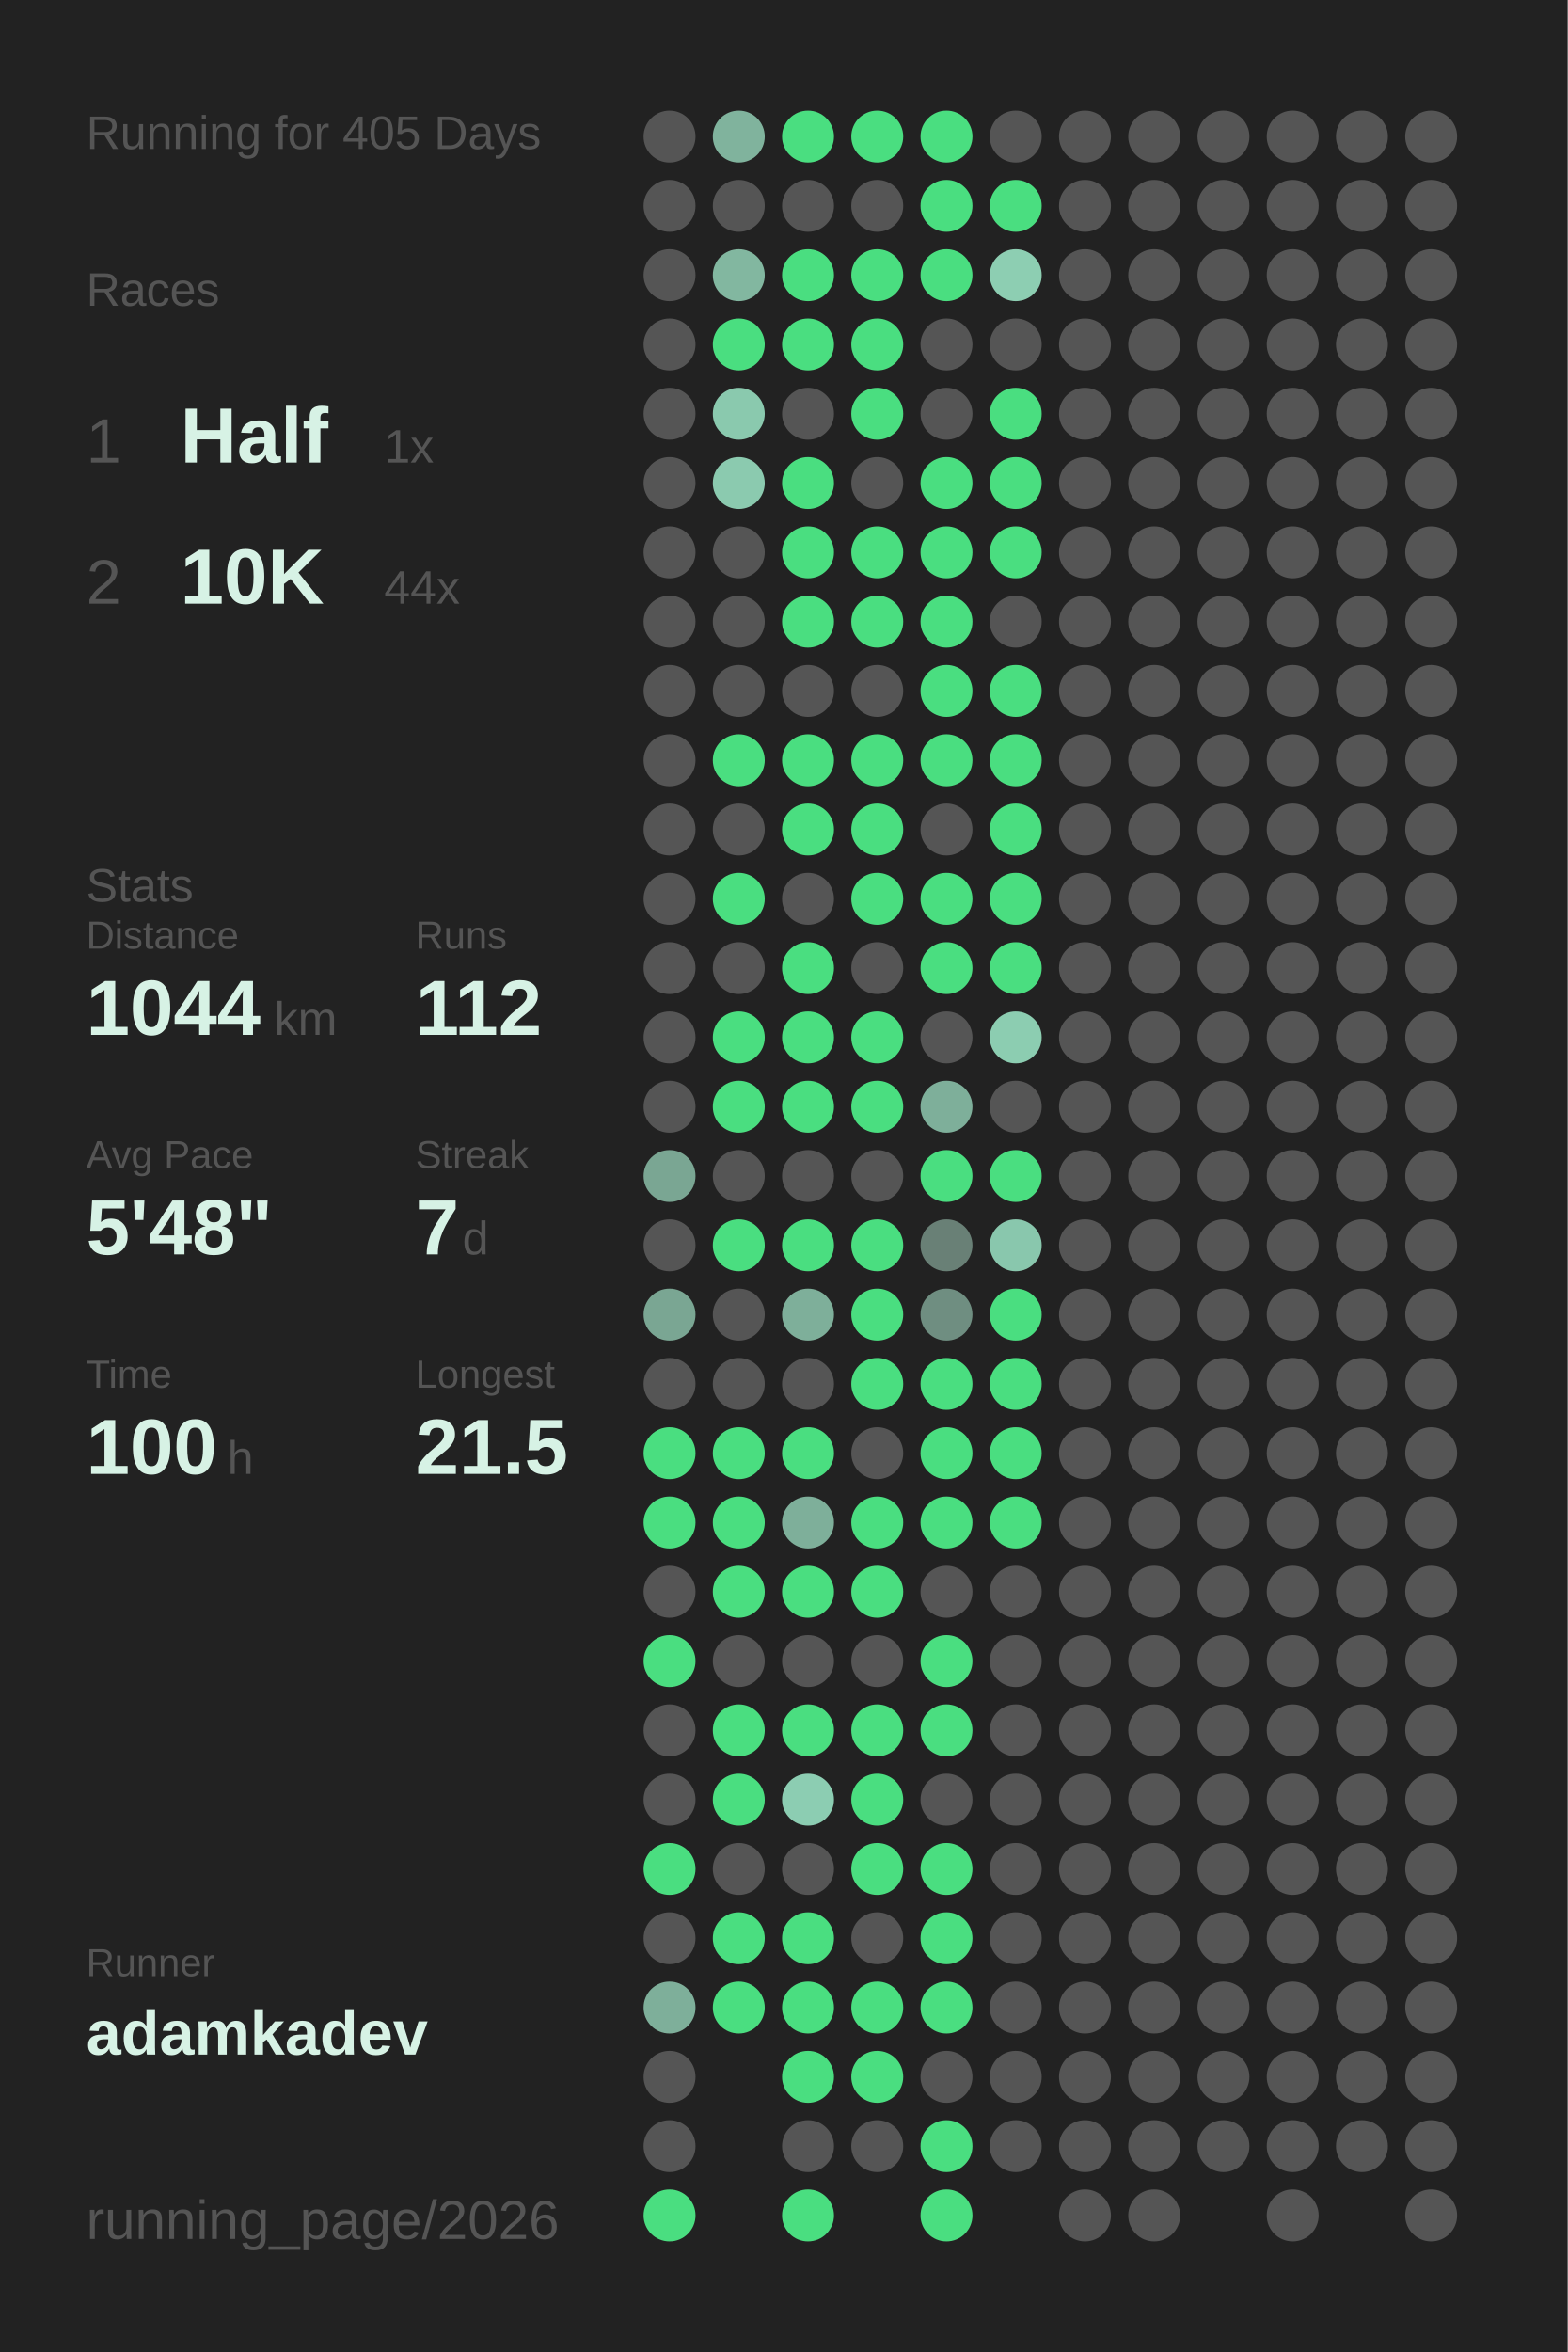
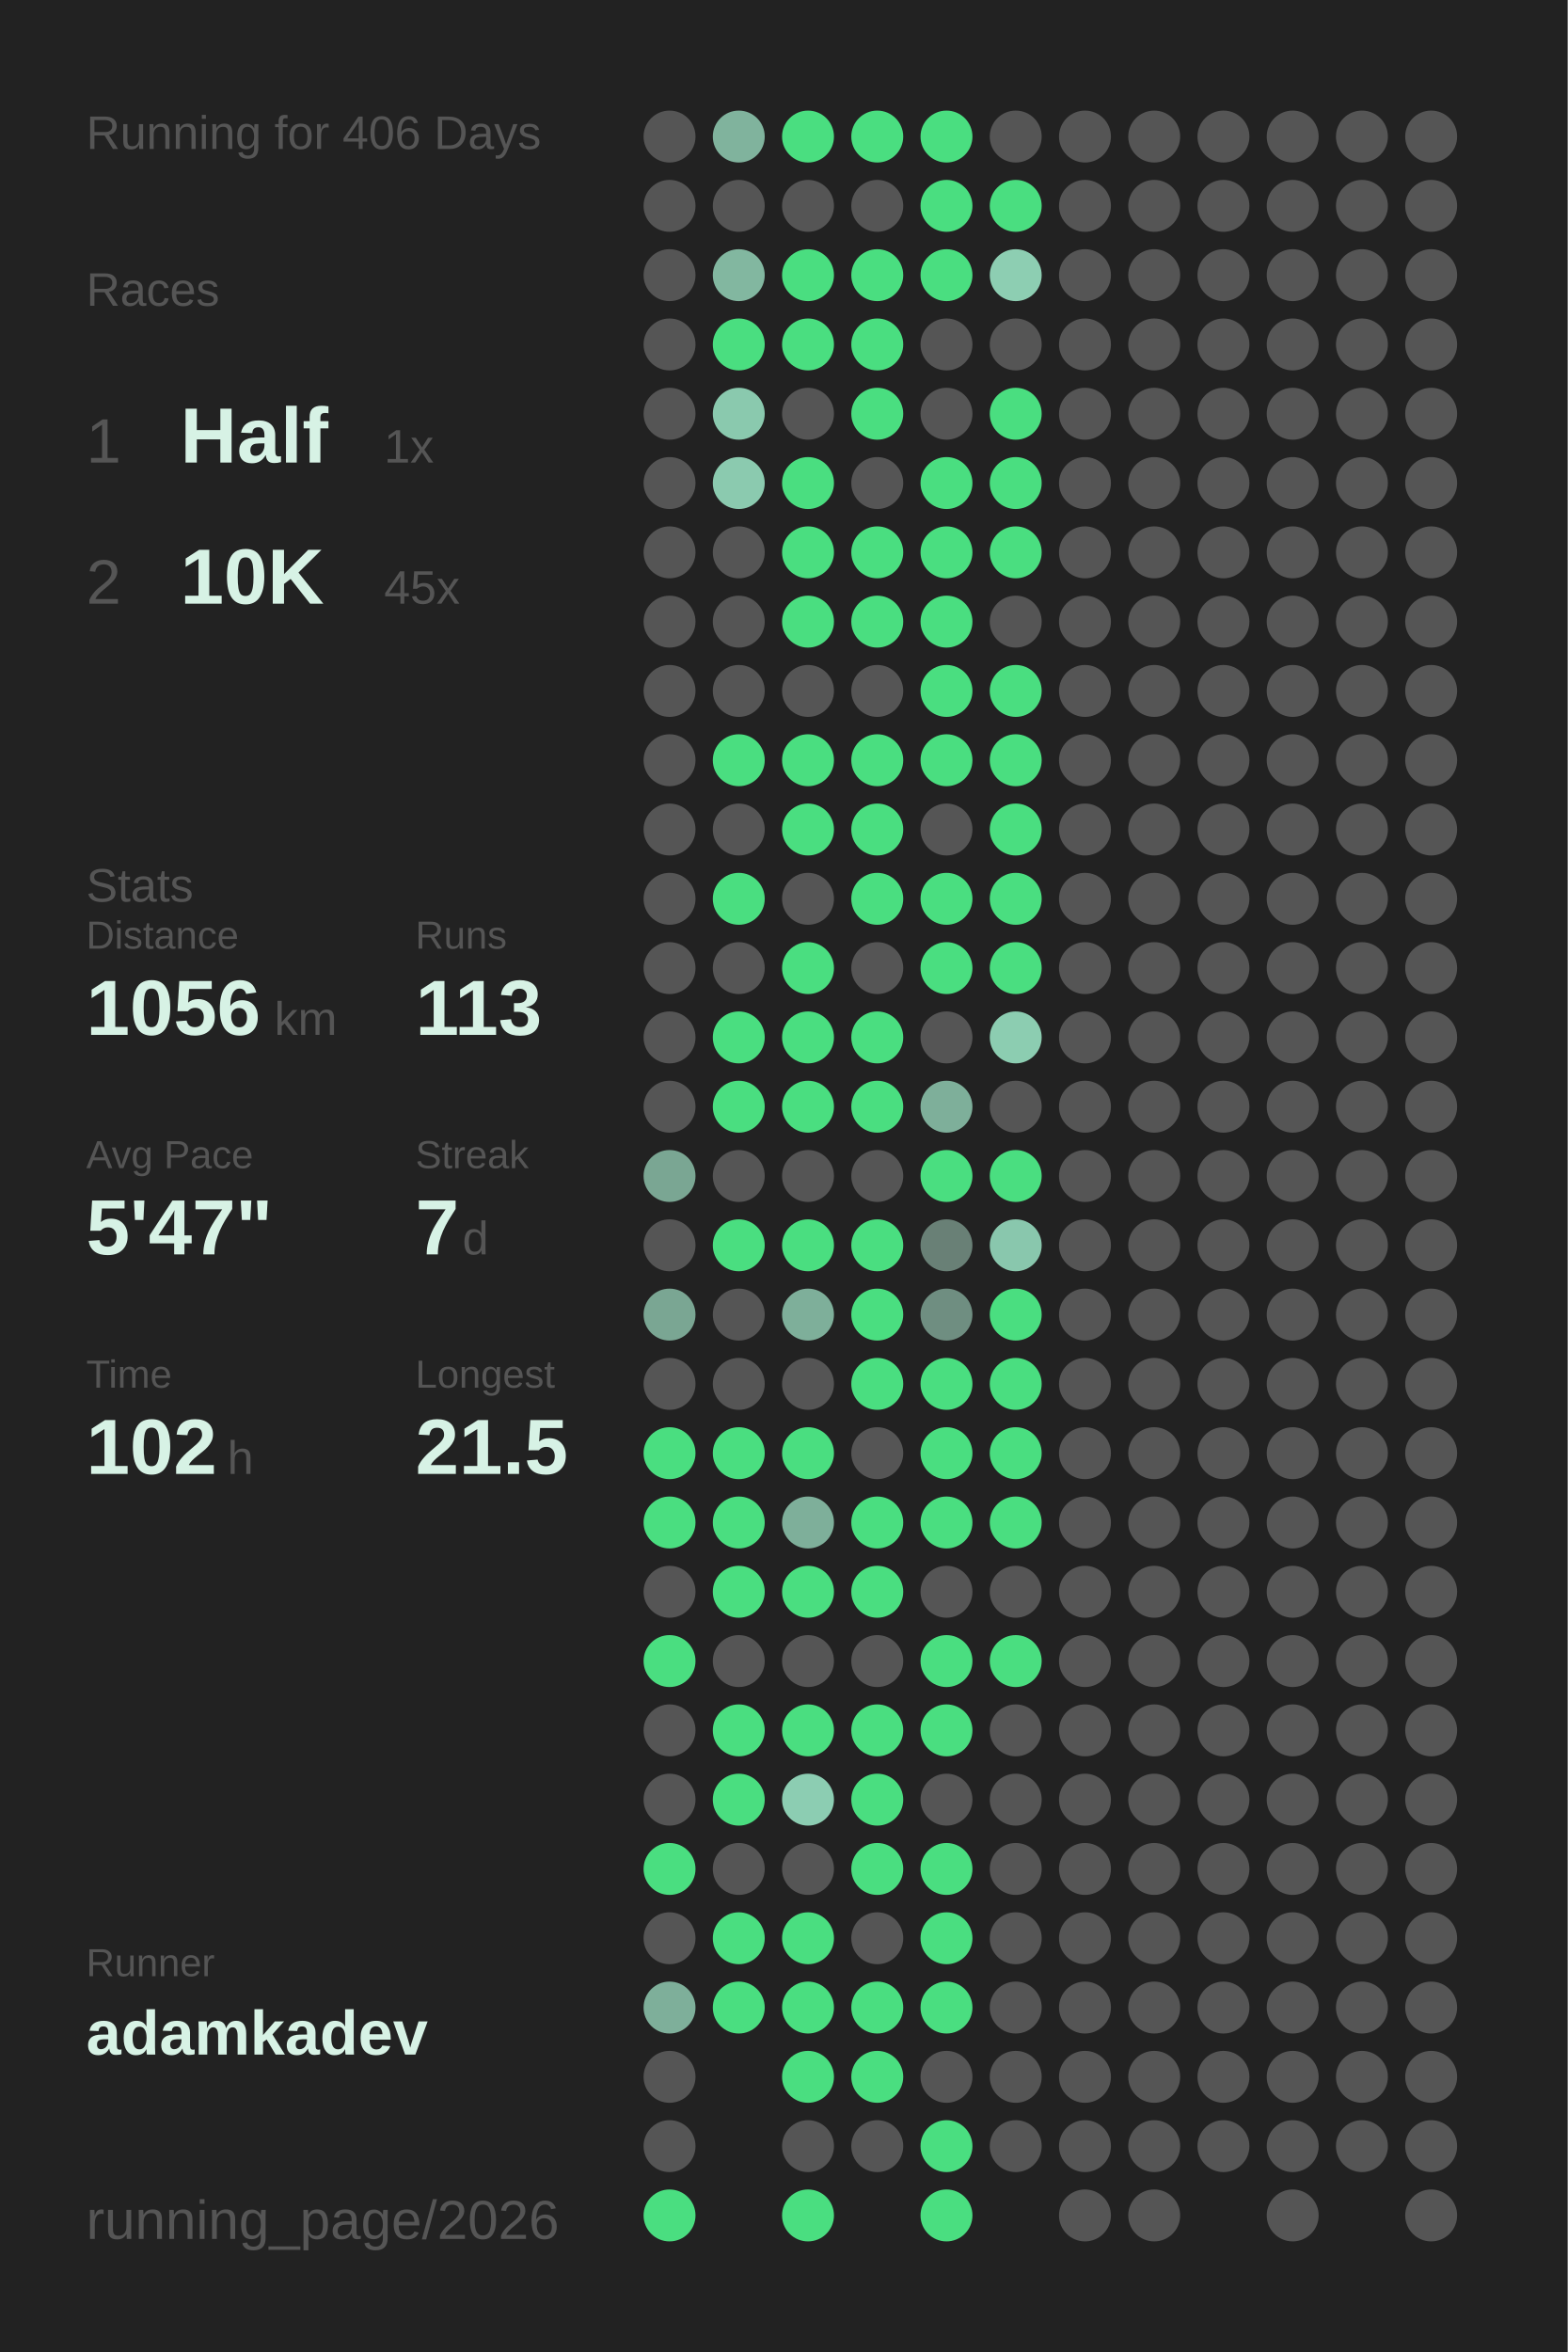
<svg xmlns="http://www.w3.org/2000/svg" baseProfile="full" height="300mm" version="1.1" viewBox="0,0,200,300" width="200mm">
  <defs />
  <rect fill="#222222" height="300" width="200" x="0" y="0" />
-   <text fill="#555555" style="font-size:6px; font-family:Arial;" x="11" y="19">Running for 405 Days</text>
+   <text fill="#555555" style="font-size:6px; font-family:Arial;" x="11" y="19">Running for 406 Days</text>
  <text fill="#555555" style="font-size:6px; font-family:Arial;" x="11" y="39">Races</text>
  <text fill="#555555" style="font-size:8px; font-family:Arial;" x="11" y="59">1</text>
  <text fill="#D7F2E5" style="font-size:10px; font-family:Arial; font-weight:bold;" x="23" y="59">Half</text>
  <text fill="#555555" style="font-size:6px; font-family:Arial;" x="49" y="59">1x</text>
  <text fill="#555555" style="font-size:8px; font-family:Arial;" x="11" y="77">2</text>
  <text fill="#D7F2E5" style="font-size:10px; font-family:Arial; font-weight:bold;" x="23" y="77">10K</text>
-   <text fill="#555555" style="font-size:6px; font-family:Arial;" x="49" y="77">44x</text>
+   <text fill="#555555" style="font-size:6px; font-family:Arial;" x="49" y="77">45x</text>
  <text fill="#555555" style="font-size:6px; font-family:Arial;" x="11" y="115">Stats</text>
  <text fill="#555555" style="font-size:5px; font-family:Arial;" x="11" y="121">Distance</text>
-   <text fill="#D7F2E5" style="font-size:10px; font-family:Arial; font-weight:bold;" x="11" y="132">1044</text>
+   <text fill="#D7F2E5" style="font-size:10px; font-family:Arial; font-weight:bold;" x="11" y="132">1056</text>
  <text fill="#555555" style="font-size:6px; font-family:Arial;" x="35" y="132">km</text>
  <text fill="#555555" style="font-size:5px; font-family:Arial;" x="53" y="121">Runs</text>
-   <text fill="#D7F2E5" style="font-size:10px; font-family:Arial; font-weight:bold;" x="53" y="132">112</text>
+   <text fill="#D7F2E5" style="font-size:10px; font-family:Arial; font-weight:bold;" x="53" y="132">113</text>
  <text fill="#555555" style="font-size:5px; font-family:Arial;" x="11" y="149">Avg Pace</text>
-   <text fill="#D7F2E5" style="font-size:10px; font-family:Arial; font-weight:bold;" x="11" y="160">5'48"</text>
+   <text fill="#D7F2E5" style="font-size:10px; font-family:Arial; font-weight:bold;" x="11" y="160">5'47"</text>
  <text fill="#555555" style="font-size:5px; font-family:Arial;" x="53" y="149">Streak</text>
  <text fill="#D7F2E5" style="font-size:10px; font-family:Arial; font-weight:bold;" x="53" y="160">7</text>
  <text fill="#555555" style="font-size:6px; font-family:Arial;" x="59" y="160">d</text>
  <text fill="#555555" style="font-size:5px; font-family:Arial;" x="11" y="177">Time</text>
-   <text fill="#D7F2E5" style="font-size:10px; font-family:Arial; font-weight:bold;" x="11" y="188">100</text>
+   <text fill="#D7F2E5" style="font-size:10px; font-family:Arial; font-weight:bold;" x="11" y="188">102</text>
  <text fill="#555555" style="font-size:6px; font-family:Arial;" x="29" y="188">h</text>
  <text fill="#555555" style="font-size:5px; font-family:Arial;" x="53" y="177">Longest</text>
  <text fill="#D7F2E5" style="font-size:10px; font-family:Arial; font-weight:bold;" x="53" y="188">21.5</text>
  <text fill="#555555" style="font-size:5px; font-family:Arial;" x="11" y="252.065">Runner</text>
  <text fill="#D7F2E5" style="font-size:8px; font-family:Arial; font-weight:bold;" x="11" y="262.065">adamkadev</text>
  <text fill="#555555" style="font-size:7px; font-family:Arial;" x="11" y="285.581">running_page/2026</text>
  <circle cx="85.417" cy="17.419" fill="#555555" r="3.312" />
  <circle cx="85.417" cy="26.258" fill="#555555" r="3.312" />
  <circle cx="85.417" cy="35.097" fill="#555555" r="3.312" />
  <circle cx="85.417" cy="43.935" fill="#555555" r="3.312" />
  <circle cx="85.417" cy="52.774" fill="#555555" r="3.312" />
  <circle cx="85.417" cy="61.613" fill="#555555" r="3.312" />
  <circle cx="85.417" cy="70.452" fill="#555555" r="3.312" />
  <circle cx="85.417" cy="79.29" fill="#555555" r="3.312" />
  <circle cx="85.417" cy="88.129" fill="#555555" r="3.312" />
  <circle cx="85.417" cy="96.968" fill="#555555" r="3.312" />
  <circle cx="85.417" cy="105.806" fill="#555555" r="3.312" />
  <circle cx="85.417" cy="114.645" fill="#555555" r="3.312" />
  <circle cx="85.417" cy="123.484" fill="#555555" r="3.312" />
  <circle cx="85.417" cy="132.323" fill="#555555" r="3.312" />
  <circle cx="85.417" cy="141.161" fill="#555555" r="3.312" />
  <circle cx="85.417" cy="150" fill="#7aa693" r="3.312" />
  <circle cx="85.417" cy="158.839" fill="#555555" r="3.312" />
  <circle cx="85.417" cy="167.677" fill="#7aa693" r="3.312" />
  <circle cx="85.417" cy="176.516" fill="#555555" r="3.312" />
  <circle cx="85.417" cy="185.355" fill="#4ADE80" r="3.312" />
  <circle cx="85.417" cy="194.194" fill="#4ADE80" r="3.312" />
  <circle cx="85.417" cy="203.032" fill="#555555" r="3.312" />
  <circle cx="85.417" cy="211.871" fill="#4ADE80" r="3.312" />
  <circle cx="85.417" cy="220.71" fill="#555555" r="3.312" />
  <circle cx="85.417" cy="229.548" fill="#555555" r="3.312" />
  <circle cx="85.417" cy="238.387" fill="#4ADE80" r="3.312" />
  <circle cx="85.417" cy="247.226" fill="#555555" r="3.312" />
  <circle cx="85.417" cy="256.065" fill="#7eaf9a" r="3.312" />
  <circle cx="85.417" cy="264.903" fill="#555555" r="3.312" />
  <circle cx="85.417" cy="273.742" fill="#555555" r="3.312" />
  <circle cx="85.417" cy="282.581" fill="#4ADE80" r="3.312" />
  <circle cx="94.25" cy="17.419" fill="#80b39d" r="3.312" />
  <circle cx="94.25" cy="26.258" fill="#555555" r="3.312" />
  <circle cx="94.25" cy="35.097" fill="#82b7a0" r="3.312" />
  <circle cx="94.25" cy="43.935" fill="#4ADE80" r="3.312" />
  <circle cx="94.25" cy="52.774" fill="#8ac9ae" r="3.312" />
  <circle cx="94.25" cy="61.613" fill="#8bcaaf" r="3.312" />
  <circle cx="94.25" cy="70.452" fill="#555555" r="3.312" />
  <circle cx="94.25" cy="79.29" fill="#555555" r="3.312" />
  <circle cx="94.25" cy="88.129" fill="#555555" r="3.312" />
  <circle cx="94.25" cy="96.968" fill="#4ADE80" r="3.312" />
  <circle cx="94.25" cy="105.806" fill="#555555" r="3.312" />
  <circle cx="94.25" cy="114.645" fill="#4ADE80" r="3.312" />
  <circle cx="94.25" cy="123.484" fill="#555555" r="3.312" />
  <circle cx="94.25" cy="132.323" fill="#4ADE80" r="3.312" />
  <circle cx="94.25" cy="141.161" fill="#4ADE80" r="3.312" />
  <circle cx="94.25" cy="150" fill="#555555" r="3.312" />
  <circle cx="94.25" cy="158.839" fill="#4ADE80" r="3.312" />
  <circle cx="94.25" cy="167.677" fill="#555555" r="3.312" />
  <circle cx="94.25" cy="176.516" fill="#555555" r="3.312" />
  <circle cx="94.25" cy="185.355" fill="#4ADE80" r="3.312" />
  <circle cx="94.25" cy="194.194" fill="#4ADE80" r="3.312" />
  <circle cx="94.25" cy="203.032" fill="#4ADE80" r="3.312" />
  <circle cx="94.25" cy="211.871" fill="#555555" r="3.312" />
  <circle cx="94.25" cy="220.71" fill="#4ADE80" r="3.312" />
  <circle cx="94.25" cy="229.548" fill="#4ADE80" r="3.312" />
  <circle cx="94.25" cy="238.387" fill="#555555" r="3.312" />
  <circle cx="94.25" cy="247.226" fill="#4ADE80" r="3.312" />
  <circle cx="94.25" cy="256.065" fill="#4ADE80" r="3.312" />
  <circle cx="103.083" cy="17.419" fill="#4ADE80" r="3.312" />
  <circle cx="103.083" cy="26.258" fill="#555555" r="3.312" />
  <circle cx="103.083" cy="35.097" fill="#4ADE80" r="3.312" />
  <circle cx="103.083" cy="43.935" fill="#4ADE80" r="3.312" />
  <circle cx="103.083" cy="52.774" fill="#555555" r="3.312" />
  <circle cx="103.083" cy="61.613" fill="#4ADE80" r="3.312" />
  <circle cx="103.083" cy="70.452" fill="#4ADE80" r="3.312" />
  <circle cx="103.083" cy="79.29" fill="#4ADE80" r="3.312" />
  <circle cx="103.083" cy="88.129" fill="#555555" r="3.312" />
  <circle cx="103.083" cy="96.968" fill="#4ADE80" r="3.312" />
  <circle cx="103.083" cy="105.806" fill="#4ADE80" r="3.312" />
  <circle cx="103.083" cy="114.645" fill="#555555" r="3.312" />
  <circle cx="103.083" cy="123.484" fill="#4ADE80" r="3.312" />
  <circle cx="103.083" cy="132.323" fill="#4ADE80" r="3.312" />
  <circle cx="103.083" cy="141.161" fill="#4ADE80" r="3.312" />
  <circle cx="103.083" cy="150" fill="#555555" r="3.312" />
  <circle cx="103.083" cy="158.839" fill="#4ADE80" r="3.312" />
  <circle cx="103.083" cy="167.677" fill="#7eaf9a" r="3.312" />
  <circle cx="103.083" cy="176.516" fill="#555555" r="3.312" />
  <circle cx="103.083" cy="185.355" fill="#4ADE80" r="3.312" />
  <circle cx="103.083" cy="194.194" fill="#7eaf9a" r="3.312" />
  <circle cx="103.083" cy="203.032" fill="#4ADE80" r="3.312" />
  <circle cx="103.083" cy="211.871" fill="#555555" r="3.312" />
  <circle cx="103.083" cy="220.71" fill="#4ADE80" r="3.312" />
  <circle cx="103.083" cy="229.548" fill="#8ccdb2" r="3.312" />
  <circle cx="103.083" cy="238.387" fill="#555555" r="3.312" />
  <circle cx="103.083" cy="247.226" fill="#4ADE80" r="3.312" />
  <circle cx="103.083" cy="256.065" fill="#4ADE80" r="3.312" />
  <circle cx="103.083" cy="264.903" fill="#4ADE80" r="3.312" />
  <circle cx="103.083" cy="273.742" fill="#555555" r="3.312" />
  <circle cx="103.083" cy="282.581" fill="#4ADE80" r="3.312" />
  <circle cx="111.917" cy="17.419" fill="#4ADE80" r="3.312" />
  <circle cx="111.917" cy="26.258" fill="#555555" r="3.312" />
  <circle cx="111.917" cy="35.097" fill="#4ADE80" r="3.312" />
  <circle cx="111.917" cy="43.935" fill="#4ADE80" r="3.312" />
  <circle cx="111.917" cy="52.774" fill="#4ADE80" r="3.312" />
  <circle cx="111.917" cy="61.613" fill="#555555" r="3.312" />
  <circle cx="111.917" cy="70.452" fill="#4ADE80" r="3.312" />
  <circle cx="111.917" cy="79.29" fill="#4ADE80" r="3.312" />
  <circle cx="111.917" cy="88.129" fill="#555555" r="3.312" />
  <circle cx="111.917" cy="96.968" fill="#4ADE80" r="3.312" />
  <circle cx="111.917" cy="105.806" fill="#4ADE80" r="3.312" />
  <circle cx="111.917" cy="114.645" fill="#4ADE80" r="3.312" />
  <circle cx="111.917" cy="123.484" fill="#555555" r="3.312" />
  <circle cx="111.917" cy="132.323" fill="#4ADE80" r="3.312" />
  <circle cx="111.917" cy="141.161" fill="#4ADE80" r="3.312" />
  <circle cx="111.917" cy="150" fill="#555555" r="3.312" />
  <circle cx="111.917" cy="158.839" fill="#4ADE80" r="3.312" />
  <circle cx="111.917" cy="167.677" fill="#4ADE80" r="3.312" />
  <circle cx="111.917" cy="176.516" fill="#4ADE80" r="3.312" />
  <circle cx="111.917" cy="185.355" fill="#555555" r="3.312" />
  <circle cx="111.917" cy="194.194" fill="#4ADE80" r="3.312" />
  <circle cx="111.917" cy="203.032" fill="#4ADE80" r="3.312" />
  <circle cx="111.917" cy="211.871" fill="#555555" r="3.312" />
  <circle cx="111.917" cy="220.71" fill="#4ADE80" r="3.312" />
  <circle cx="111.917" cy="229.548" fill="#4ADE80" r="3.312" />
  <circle cx="111.917" cy="238.387" fill="#4ADE80" r="3.312" />
  <circle cx="111.917" cy="247.226" fill="#555555" r="3.312" />
  <circle cx="111.917" cy="256.065" fill="#4ADE80" r="3.312" />
  <circle cx="111.917" cy="264.903" fill="#4ADE80" r="3.312" />
  <circle cx="111.917" cy="273.742" fill="#555555" r="3.312" />
  <circle cx="120.75" cy="17.419" fill="#4ADE80" r="3.312" />
  <circle cx="120.75" cy="26.258" fill="#4ADE80" r="3.312" />
  <circle cx="120.75" cy="35.097" fill="#4ADE80" r="3.312" />
  <circle cx="120.75" cy="43.935" fill="#555555" r="3.312" />
  <circle cx="120.75" cy="52.774" fill="#555555" r="3.312" />
  <circle cx="120.75" cy="61.613" fill="#4ADE80" r="3.312" />
  <circle cx="120.75" cy="70.452" fill="#4ADE80" r="3.312" />
  <circle cx="120.75" cy="79.29" fill="#4ADE80" r="3.312" />
  <circle cx="120.75" cy="88.129" fill="#4ADE80" r="3.312" />
  <circle cx="120.75" cy="96.968" fill="#4ADE80" r="3.312" />
  <circle cx="120.75" cy="105.806" fill="#555555" r="3.312" />
  <circle cx="120.75" cy="114.645" fill="#4ADE80" r="3.312" />
  <circle cx="120.75" cy="123.484" fill="#4ADE80" r="3.312" />
  <circle cx="120.75" cy="132.323" fill="#555555" r="3.312" />
  <circle cx="120.75" cy="141.161" fill="#7eaf9a" r="3.312" />
  <circle cx="120.75" cy="150" fill="#4ADE80" r="3.312" />
  <circle cx="120.75" cy="158.839" fill="#698076" r="3.312" />
  <circle cx="120.75" cy="167.677" fill="#6f8e81" r="3.312" />
  <circle cx="120.75" cy="176.516" fill="#4ADE80" r="3.312" />
  <circle cx="120.75" cy="185.355" fill="#4ADE80" r="3.312" />
  <circle cx="120.75" cy="194.194" fill="#4ADE80" r="3.312" />
  <circle cx="120.75" cy="203.032" fill="#555555" r="3.312" />
  <circle cx="120.75" cy="211.871" fill="#4ADE80" r="3.312" />
  <circle cx="120.75" cy="220.71" fill="#4ADE80" r="3.312" />
  <circle cx="120.75" cy="229.548" fill="#555555" r="3.312" />
  <circle cx="120.75" cy="238.387" fill="#4ADE80" r="3.312" />
  <circle cx="120.75" cy="247.226" fill="#4ADE80" r="3.312" />
  <circle cx="120.75" cy="256.065" fill="#4ADE80" r="3.312" />
  <circle cx="120.75" cy="264.903" fill="#555555" r="3.312" />
  <circle cx="120.75" cy="273.742" fill="#4ADE80" r="3.312" />
  <circle cx="120.75" cy="282.581" fill="#4ADE80" r="3.312" />
  <circle cx="129.583" cy="17.419" fill="#555555" r="3.312" />
  <circle cx="129.583" cy="26.258" fill="#4ADE80" r="3.312" />
  <circle cx="129.583" cy="35.097" fill="#8dceb2" r="3.312" />
  <circle cx="129.583" cy="43.935" fill="#555555" r="3.312" />
  <circle cx="129.583" cy="52.774" fill="#4ADE80" r="3.312" />
  <circle cx="129.583" cy="61.613" fill="#4ADE80" r="3.312" />
  <circle cx="129.583" cy="70.452" fill="#4ADE80" r="3.312" />
  <circle cx="129.583" cy="79.29" fill="#555555" r="3.312" />
  <circle cx="129.583" cy="88.129" fill="#4ADE80" r="3.312" />
  <circle cx="129.583" cy="96.968" fill="#4ADE80" r="3.312" />
  <circle cx="129.583" cy="105.806" fill="#4ADE80" r="3.312" />
  <circle cx="129.583" cy="114.645" fill="#4ADE80" r="3.312" />
  <circle cx="129.583" cy="123.484" fill="#4ADE80" r="3.312" />
  <circle cx="129.583" cy="132.323" fill="#8ccdb1" r="3.312" />
  <circle cx="129.583" cy="141.161" fill="#555555" r="3.312" />
  <circle cx="129.583" cy="150" fill="#4ADE80" r="3.312" />
  <circle cx="129.583" cy="158.839" fill="#89c7ad" r="3.312" />
  <circle cx="129.583" cy="167.677" fill="#4ADE80" r="3.312" />
  <circle cx="129.583" cy="176.516" fill="#4ADE80" r="3.312" />
  <circle cx="129.583" cy="185.355" fill="#4ADE80" r="3.312" />
  <circle cx="129.583" cy="194.194" fill="#4ADE80" r="3.312" />
  <circle cx="129.583" cy="203.032" fill="#555555" r="3.312" />
-   <circle cx="129.583" cy="211.871" fill="#555555" r="3.312" />
+   <circle cx="129.583" cy="211.871" fill="#4ADE80" r="3.312" />
  <circle cx="129.583" cy="220.71" fill="#555555" r="3.312" />
  <circle cx="129.583" cy="229.548" fill="#555555" r="3.312" />
  <circle cx="129.583" cy="238.387" fill="#555555" r="3.312" />
  <circle cx="129.583" cy="247.226" fill="#555555" r="3.312" />
  <circle cx="129.583" cy="256.065" fill="#555555" r="3.312" />
  <circle cx="129.583" cy="264.903" fill="#555555" r="3.312" />
  <circle cx="129.583" cy="273.742" fill="#555555" r="3.312" />
  <circle cx="138.417" cy="17.419" fill="#555555" r="3.312" />
  <circle cx="138.417" cy="26.258" fill="#555555" r="3.312" />
  <circle cx="138.417" cy="35.097" fill="#555555" r="3.312" />
  <circle cx="138.417" cy="43.935" fill="#555555" r="3.312" />
  <circle cx="138.417" cy="52.774" fill="#555555" r="3.312" />
  <circle cx="138.417" cy="61.613" fill="#555555" r="3.312" />
  <circle cx="138.417" cy="70.452" fill="#555555" r="3.312" />
  <circle cx="138.417" cy="79.29" fill="#555555" r="3.312" />
  <circle cx="138.417" cy="88.129" fill="#555555" r="3.312" />
  <circle cx="138.417" cy="96.968" fill="#555555" r="3.312" />
  <circle cx="138.417" cy="105.806" fill="#555555" r="3.312" />
  <circle cx="138.417" cy="114.645" fill="#555555" r="3.312" />
  <circle cx="138.417" cy="123.484" fill="#555555" r="3.312" />
  <circle cx="138.417" cy="132.323" fill="#555555" r="3.312" />
  <circle cx="138.417" cy="141.161" fill="#555555" r="3.312" />
  <circle cx="138.417" cy="150" fill="#555555" r="3.312" />
  <circle cx="138.417" cy="158.839" fill="#555555" r="3.312" />
  <circle cx="138.417" cy="167.677" fill="#555555" r="3.312" />
  <circle cx="138.417" cy="176.516" fill="#555555" r="3.312" />
  <circle cx="138.417" cy="185.355" fill="#555555" r="3.312" />
  <circle cx="138.417" cy="194.194" fill="#555555" r="3.312" />
  <circle cx="138.417" cy="203.032" fill="#555555" r="3.312" />
  <circle cx="138.417" cy="211.871" fill="#555555" r="3.312" />
  <circle cx="138.417" cy="220.71" fill="#555555" r="3.312" />
  <circle cx="138.417" cy="229.548" fill="#555555" r="3.312" />
  <circle cx="138.417" cy="238.387" fill="#555555" r="3.312" />
  <circle cx="138.417" cy="247.226" fill="#555555" r="3.312" />
  <circle cx="138.417" cy="256.065" fill="#555555" r="3.312" />
  <circle cx="138.417" cy="264.903" fill="#555555" r="3.312" />
  <circle cx="138.417" cy="273.742" fill="#555555" r="3.312" />
  <circle cx="138.417" cy="282.581" fill="#555555" r="3.312" />
  <circle cx="147.25" cy="17.419" fill="#555555" r="3.312" />
  <circle cx="147.25" cy="26.258" fill="#555555" r="3.312" />
  <circle cx="147.25" cy="35.097" fill="#555555" r="3.312" />
  <circle cx="147.25" cy="43.935" fill="#555555" r="3.312" />
  <circle cx="147.25" cy="52.774" fill="#555555" r="3.312" />
  <circle cx="147.25" cy="61.613" fill="#555555" r="3.312" />
  <circle cx="147.25" cy="70.452" fill="#555555" r="3.312" />
  <circle cx="147.25" cy="79.29" fill="#555555" r="3.312" />
  <circle cx="147.25" cy="88.129" fill="#555555" r="3.312" />
  <circle cx="147.25" cy="96.968" fill="#555555" r="3.312" />
  <circle cx="147.25" cy="105.806" fill="#555555" r="3.312" />
  <circle cx="147.25" cy="114.645" fill="#555555" r="3.312" />
  <circle cx="147.25" cy="123.484" fill="#555555" r="3.312" />
  <circle cx="147.25" cy="132.323" fill="#555555" r="3.312" />
  <circle cx="147.25" cy="141.161" fill="#555555" r="3.312" />
  <circle cx="147.25" cy="150" fill="#555555" r="3.312" />
  <circle cx="147.25" cy="158.839" fill="#555555" r="3.312" />
  <circle cx="147.25" cy="167.677" fill="#555555" r="3.312" />
  <circle cx="147.25" cy="176.516" fill="#555555" r="3.312" />
  <circle cx="147.25" cy="185.355" fill="#555555" r="3.312" />
  <circle cx="147.25" cy="194.194" fill="#555555" r="3.312" />
  <circle cx="147.25" cy="203.032" fill="#555555" r="3.312" />
  <circle cx="147.25" cy="211.871" fill="#555555" r="3.312" />
  <circle cx="147.25" cy="220.71" fill="#555555" r="3.312" />
  <circle cx="147.25" cy="229.548" fill="#555555" r="3.312" />
  <circle cx="147.25" cy="238.387" fill="#555555" r="3.312" />
  <circle cx="147.25" cy="247.226" fill="#555555" r="3.312" />
  <circle cx="147.25" cy="256.065" fill="#555555" r="3.312" />
  <circle cx="147.25" cy="264.903" fill="#555555" r="3.312" />
  <circle cx="147.25" cy="273.742" fill="#555555" r="3.312" />
  <circle cx="147.25" cy="282.581" fill="#555555" r="3.312" />
  <circle cx="156.083" cy="17.419" fill="#555555" r="3.312" />
  <circle cx="156.083" cy="26.258" fill="#555555" r="3.312" />
  <circle cx="156.083" cy="35.097" fill="#555555" r="3.312" />
  <circle cx="156.083" cy="43.935" fill="#555555" r="3.312" />
  <circle cx="156.083" cy="52.774" fill="#555555" r="3.312" />
  <circle cx="156.083" cy="61.613" fill="#555555" r="3.312" />
  <circle cx="156.083" cy="70.452" fill="#555555" r="3.312" />
  <circle cx="156.083" cy="79.29" fill="#555555" r="3.312" />
  <circle cx="156.083" cy="88.129" fill="#555555" r="3.312" />
  <circle cx="156.083" cy="96.968" fill="#555555" r="3.312" />
  <circle cx="156.083" cy="105.806" fill="#555555" r="3.312" />
  <circle cx="156.083" cy="114.645" fill="#555555" r="3.312" />
  <circle cx="156.083" cy="123.484" fill="#555555" r="3.312" />
  <circle cx="156.083" cy="132.323" fill="#555555" r="3.312" />
  <circle cx="156.083" cy="141.161" fill="#555555" r="3.312" />
  <circle cx="156.083" cy="150" fill="#555555" r="3.312" />
  <circle cx="156.083" cy="158.839" fill="#555555" r="3.312" />
  <circle cx="156.083" cy="167.677" fill="#555555" r="3.312" />
  <circle cx="156.083" cy="176.516" fill="#555555" r="3.312" />
  <circle cx="156.083" cy="185.355" fill="#555555" r="3.312" />
  <circle cx="156.083" cy="194.194" fill="#555555" r="3.312" />
  <circle cx="156.083" cy="203.032" fill="#555555" r="3.312" />
  <circle cx="156.083" cy="211.871" fill="#555555" r="3.312" />
  <circle cx="156.083" cy="220.71" fill="#555555" r="3.312" />
  <circle cx="156.083" cy="229.548" fill="#555555" r="3.312" />
  <circle cx="156.083" cy="238.387" fill="#555555" r="3.312" />
  <circle cx="156.083" cy="247.226" fill="#555555" r="3.312" />
  <circle cx="156.083" cy="256.065" fill="#555555" r="3.312" />
  <circle cx="156.083" cy="264.903" fill="#555555" r="3.312" />
  <circle cx="156.083" cy="273.742" fill="#555555" r="3.312" />
  <circle cx="164.917" cy="17.419" fill="#555555" r="3.312" />
  <circle cx="164.917" cy="26.258" fill="#555555" r="3.312" />
  <circle cx="164.917" cy="35.097" fill="#555555" r="3.312" />
  <circle cx="164.917" cy="43.935" fill="#555555" r="3.312" />
  <circle cx="164.917" cy="52.774" fill="#555555" r="3.312" />
  <circle cx="164.917" cy="61.613" fill="#555555" r="3.312" />
  <circle cx="164.917" cy="70.452" fill="#555555" r="3.312" />
  <circle cx="164.917" cy="79.29" fill="#555555" r="3.312" />
  <circle cx="164.917" cy="88.129" fill="#555555" r="3.312" />
  <circle cx="164.917" cy="96.968" fill="#555555" r="3.312" />
  <circle cx="164.917" cy="105.806" fill="#555555" r="3.312" />
  <circle cx="164.917" cy="114.645" fill="#555555" r="3.312" />
  <circle cx="164.917" cy="123.484" fill="#555555" r="3.312" />
  <circle cx="164.917" cy="132.323" fill="#555555" r="3.312" />
  <circle cx="164.917" cy="141.161" fill="#555555" r="3.312" />
  <circle cx="164.917" cy="150" fill="#555555" r="3.312" />
  <circle cx="164.917" cy="158.839" fill="#555555" r="3.312" />
  <circle cx="164.917" cy="167.677" fill="#555555" r="3.312" />
  <circle cx="164.917" cy="176.516" fill="#555555" r="3.312" />
  <circle cx="164.917" cy="185.355" fill="#555555" r="3.312" />
  <circle cx="164.917" cy="194.194" fill="#555555" r="3.312" />
  <circle cx="164.917" cy="203.032" fill="#555555" r="3.312" />
  <circle cx="164.917" cy="211.871" fill="#555555" r="3.312" />
  <circle cx="164.917" cy="220.71" fill="#555555" r="3.312" />
  <circle cx="164.917" cy="229.548" fill="#555555" r="3.312" />
  <circle cx="164.917" cy="238.387" fill="#555555" r="3.312" />
  <circle cx="164.917" cy="247.226" fill="#555555" r="3.312" />
  <circle cx="164.917" cy="256.065" fill="#555555" r="3.312" />
  <circle cx="164.917" cy="264.903" fill="#555555" r="3.312" />
  <circle cx="164.917" cy="273.742" fill="#555555" r="3.312" />
  <circle cx="164.917" cy="282.581" fill="#555555" r="3.312" />
  <circle cx="173.75" cy="17.419" fill="#555555" r="3.312" />
  <circle cx="173.75" cy="26.258" fill="#555555" r="3.312" />
  <circle cx="173.75" cy="35.097" fill="#555555" r="3.312" />
  <circle cx="173.75" cy="43.935" fill="#555555" r="3.312" />
  <circle cx="173.75" cy="52.774" fill="#555555" r="3.312" />
  <circle cx="173.75" cy="61.613" fill="#555555" r="3.312" />
  <circle cx="173.75" cy="70.452" fill="#555555" r="3.312" />
  <circle cx="173.75" cy="79.29" fill="#555555" r="3.312" />
  <circle cx="173.75" cy="88.129" fill="#555555" r="3.312" />
  <circle cx="173.75" cy="96.968" fill="#555555" r="3.312" />
  <circle cx="173.75" cy="105.806" fill="#555555" r="3.312" />
  <circle cx="173.75" cy="114.645" fill="#555555" r="3.312" />
  <circle cx="173.75" cy="123.484" fill="#555555" r="3.312" />
  <circle cx="173.75" cy="132.323" fill="#555555" r="3.312" />
  <circle cx="173.75" cy="141.161" fill="#555555" r="3.312" />
  <circle cx="173.75" cy="150" fill="#555555" r="3.312" />
  <circle cx="173.75" cy="158.839" fill="#555555" r="3.312" />
  <circle cx="173.75" cy="167.677" fill="#555555" r="3.312" />
  <circle cx="173.75" cy="176.516" fill="#555555" r="3.312" />
  <circle cx="173.75" cy="185.355" fill="#555555" r="3.312" />
  <circle cx="173.75" cy="194.194" fill="#555555" r="3.312" />
  <circle cx="173.75" cy="203.032" fill="#555555" r="3.312" />
  <circle cx="173.75" cy="211.871" fill="#555555" r="3.312" />
  <circle cx="173.75" cy="220.71" fill="#555555" r="3.312" />
  <circle cx="173.75" cy="229.548" fill="#555555" r="3.312" />
  <circle cx="173.75" cy="238.387" fill="#555555" r="3.312" />
  <circle cx="173.75" cy="247.226" fill="#555555" r="3.312" />
  <circle cx="173.75" cy="256.065" fill="#555555" r="3.312" />
  <circle cx="173.75" cy="264.903" fill="#555555" r="3.312" />
  <circle cx="173.75" cy="273.742" fill="#555555" r="3.312" />
  <circle cx="182.583" cy="17.419" fill="#555555" r="3.312" />
  <circle cx="182.583" cy="26.258" fill="#555555" r="3.312" />
  <circle cx="182.583" cy="35.097" fill="#555555" r="3.312" />
  <circle cx="182.583" cy="43.935" fill="#555555" r="3.312" />
  <circle cx="182.583" cy="52.774" fill="#555555" r="3.312" />
  <circle cx="182.583" cy="61.613" fill="#555555" r="3.312" />
  <circle cx="182.583" cy="70.452" fill="#555555" r="3.312" />
  <circle cx="182.583" cy="79.29" fill="#555555" r="3.312" />
  <circle cx="182.583" cy="88.129" fill="#555555" r="3.312" />
  <circle cx="182.583" cy="96.968" fill="#555555" r="3.312" />
  <circle cx="182.583" cy="105.806" fill="#555555" r="3.312" />
  <circle cx="182.583" cy="114.645" fill="#555555" r="3.312" />
  <circle cx="182.583" cy="123.484" fill="#555555" r="3.312" />
  <circle cx="182.583" cy="132.323" fill="#555555" r="3.312" />
  <circle cx="182.583" cy="141.161" fill="#555555" r="3.312" />
  <circle cx="182.583" cy="150" fill="#555555" r="3.312" />
  <circle cx="182.583" cy="158.839" fill="#555555" r="3.312" />
  <circle cx="182.583" cy="167.677" fill="#555555" r="3.312" />
  <circle cx="182.583" cy="176.516" fill="#555555" r="3.312" />
  <circle cx="182.583" cy="185.355" fill="#555555" r="3.312" />
  <circle cx="182.583" cy="194.194" fill="#555555" r="3.312" />
  <circle cx="182.583" cy="203.032" fill="#555555" r="3.312" />
  <circle cx="182.583" cy="211.871" fill="#555555" r="3.312" />
  <circle cx="182.583" cy="220.71" fill="#555555" r="3.312" />
  <circle cx="182.583" cy="229.548" fill="#555555" r="3.312" />
  <circle cx="182.583" cy="238.387" fill="#555555" r="3.312" />
  <circle cx="182.583" cy="247.226" fill="#555555" r="3.312" />
  <circle cx="182.583" cy="256.065" fill="#555555" r="3.312" />
  <circle cx="182.583" cy="264.903" fill="#555555" r="3.312" />
  <circle cx="182.583" cy="273.742" fill="#555555" r="3.312" />
  <circle cx="182.583" cy="282.581" fill="#555555" r="3.312" />
</svg>
